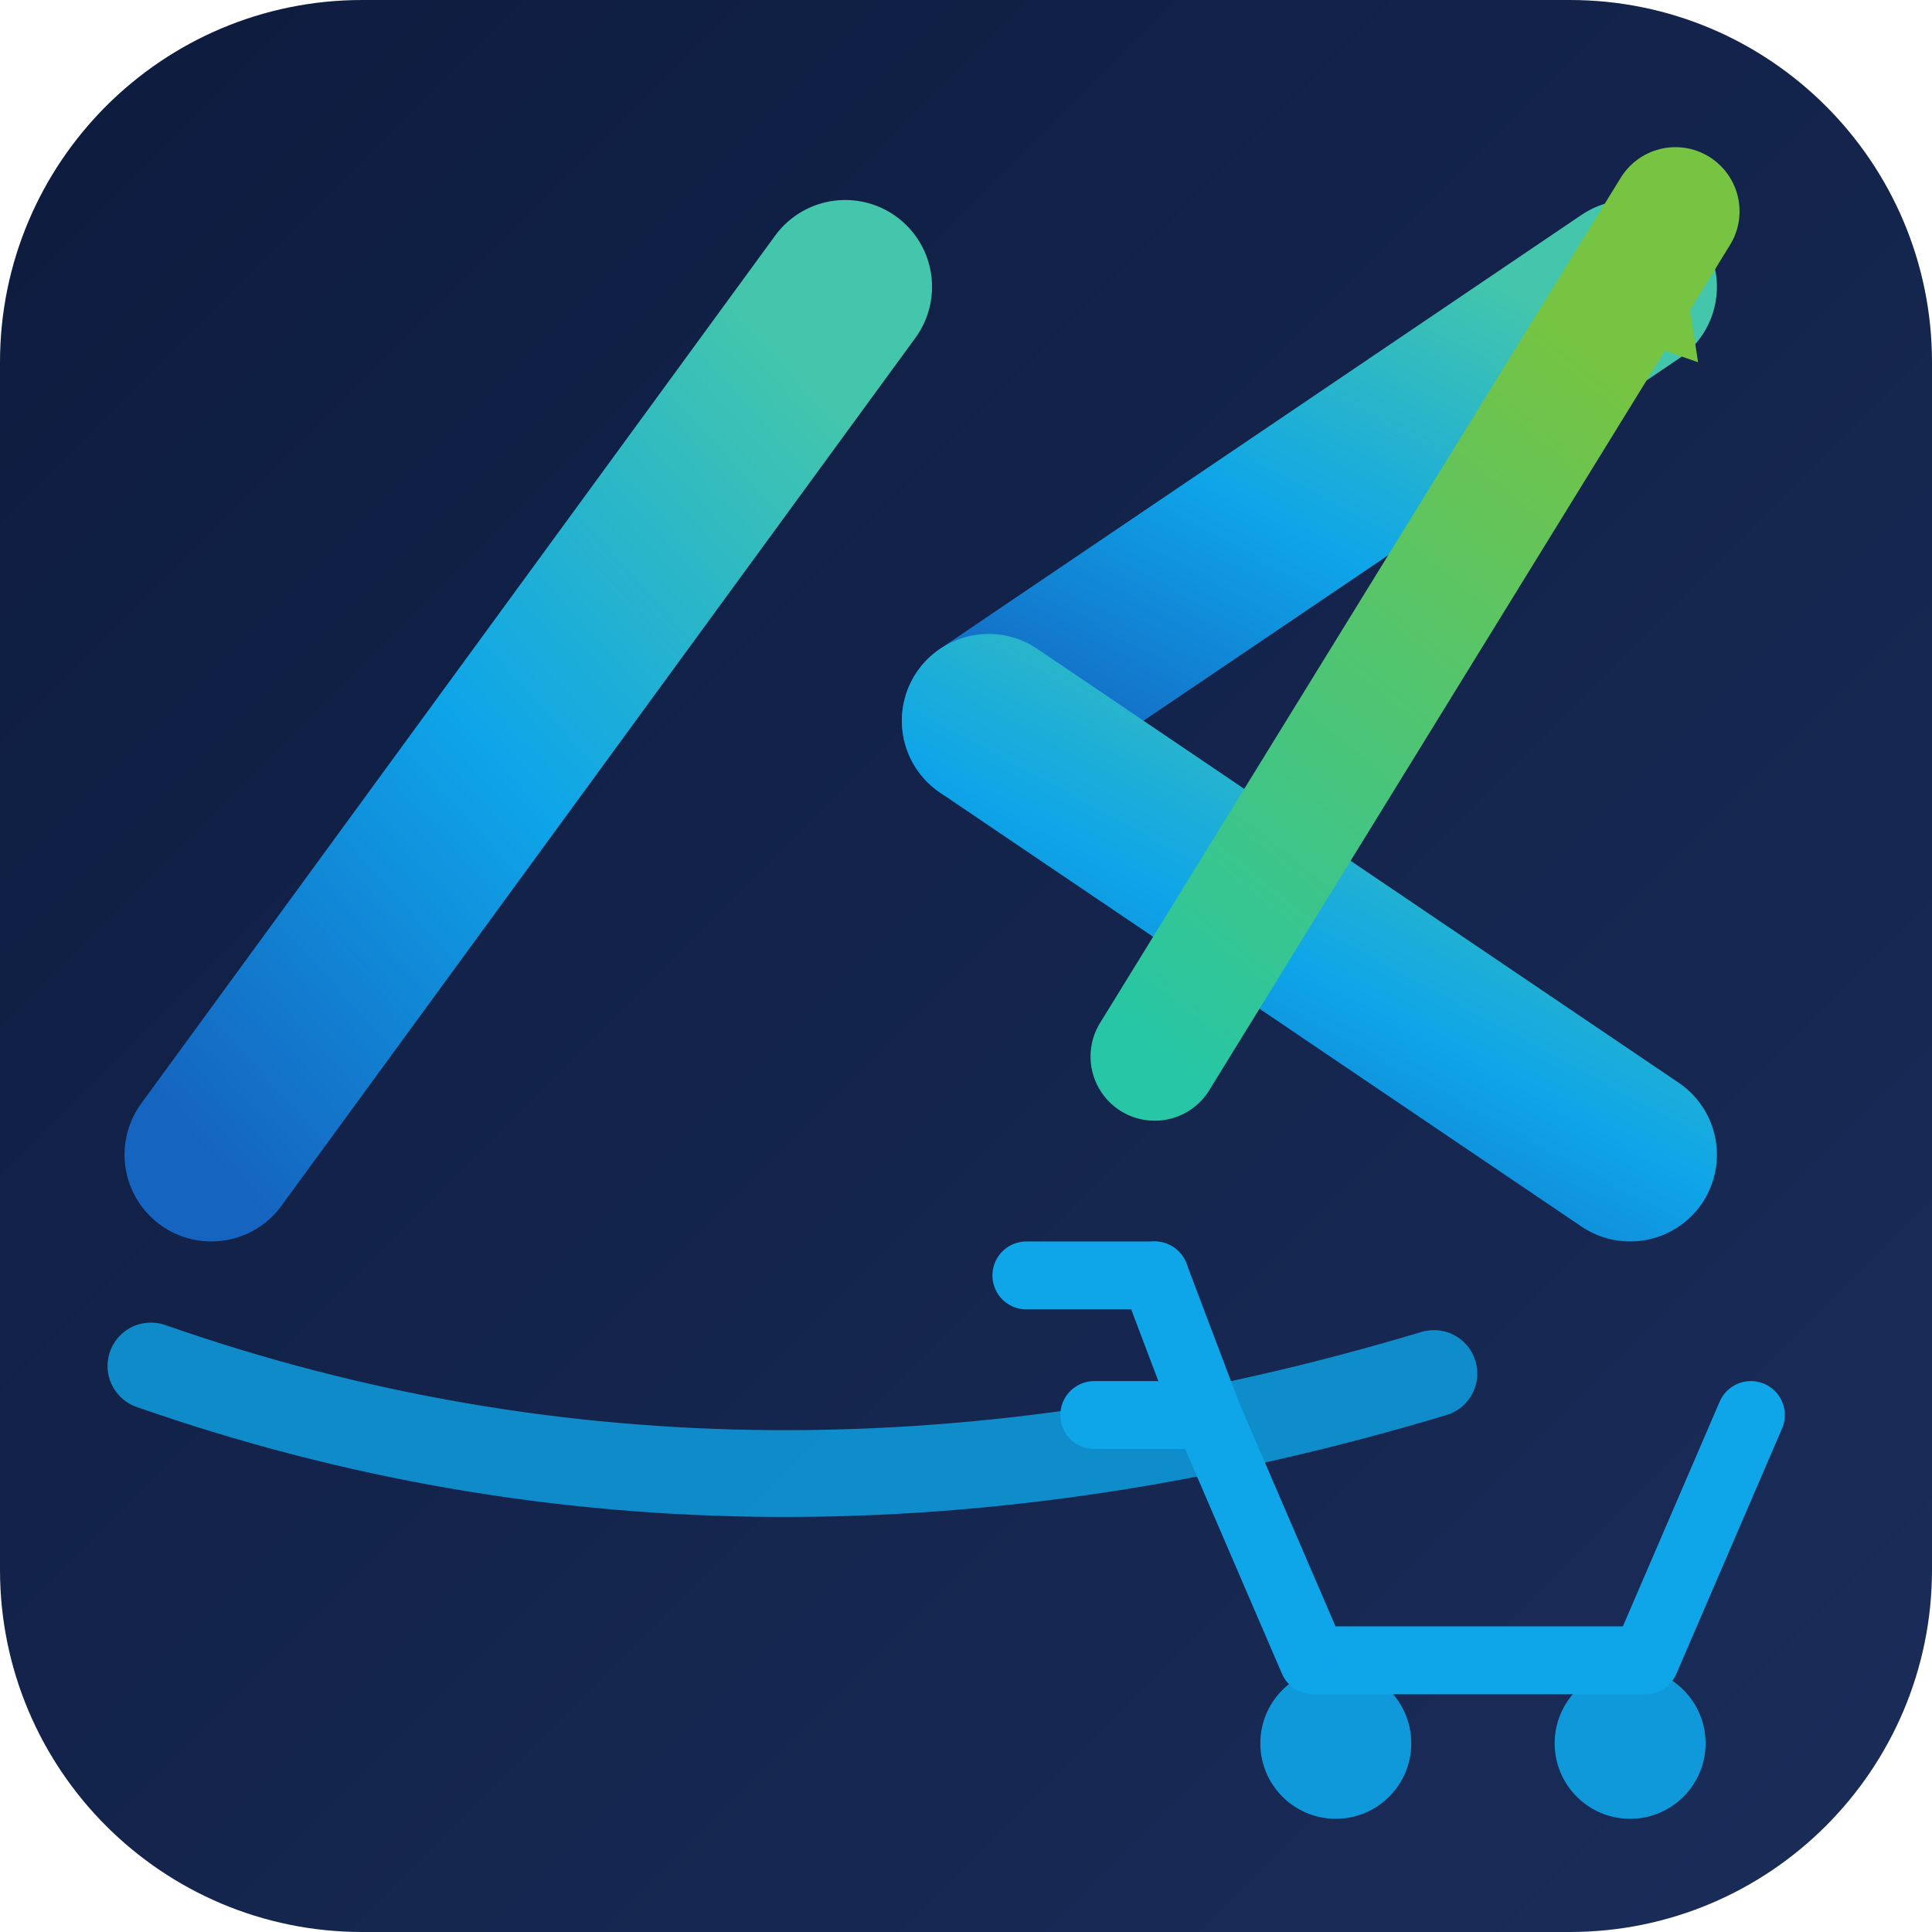
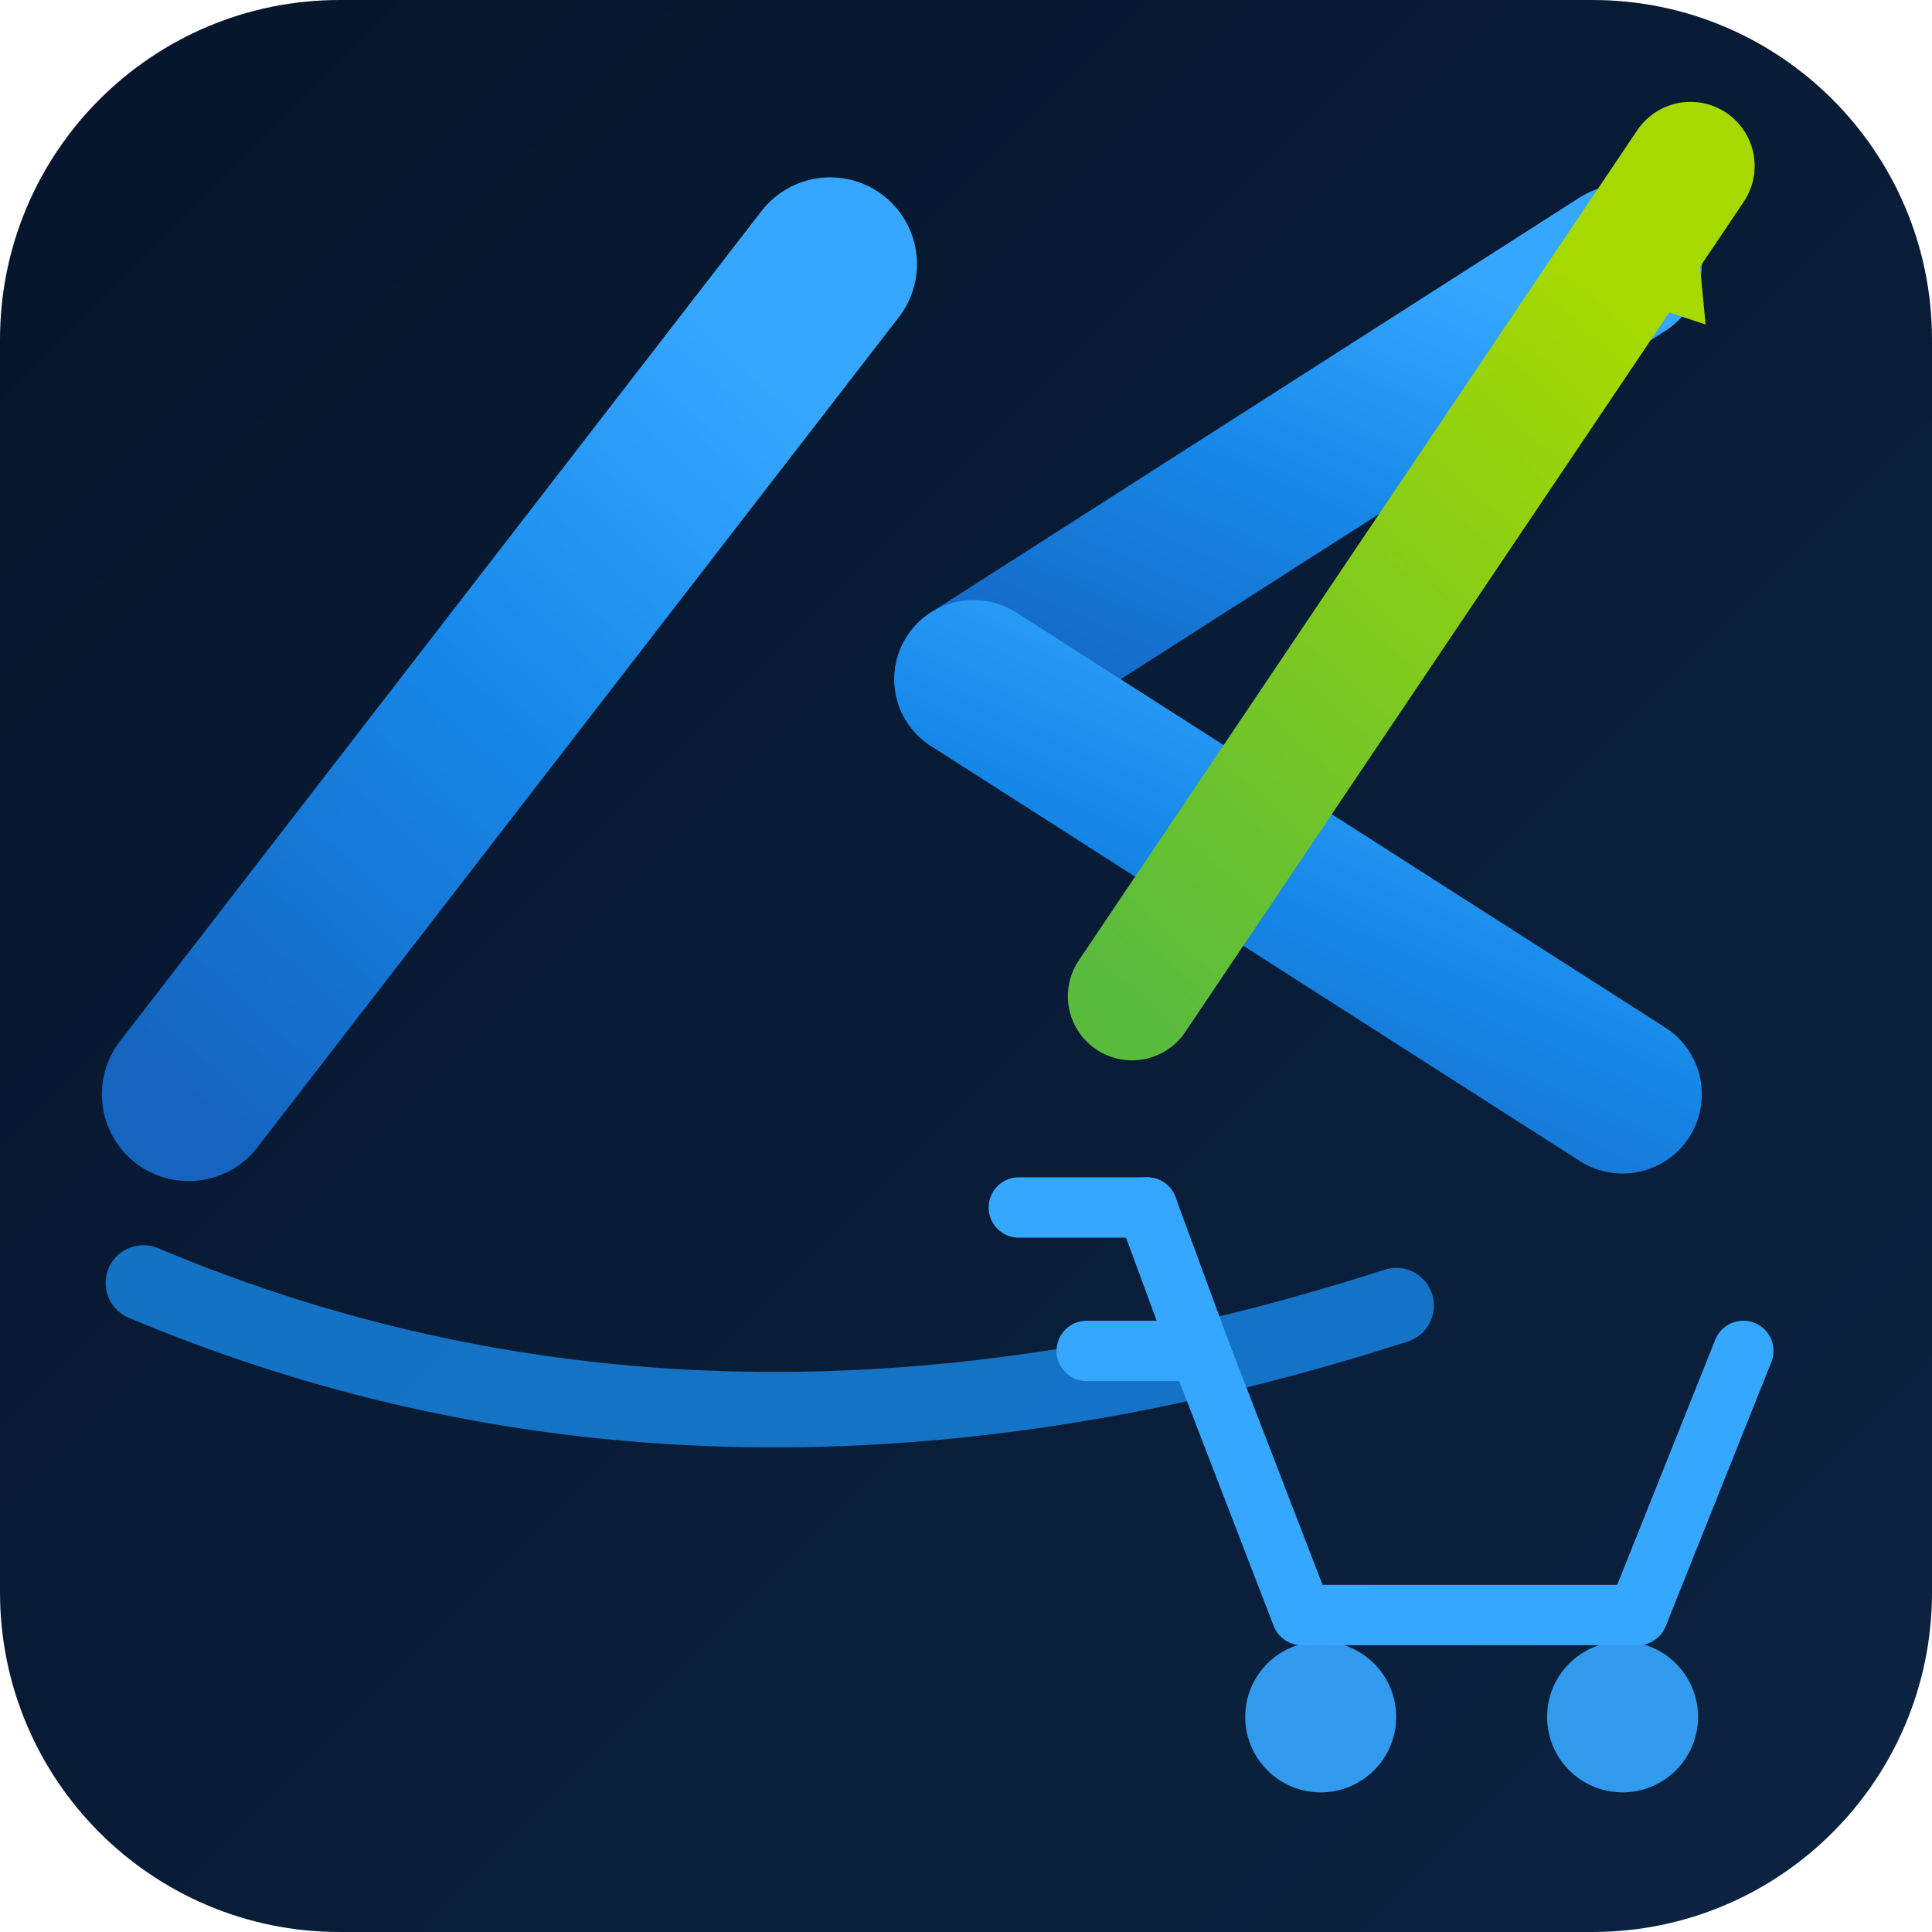
<svg xmlns="http://www.w3.org/2000/svg" viewBox="0 0 512 512" width="32" height="32">
  <defs>
-     <linearGradient id="bg" x1="0%" y1="0%" x2="100%" y2="100%">
-       <stop offset="0%" stop-color="#0D1B3E" />
-       <stop offset="100%" stop-color="#1a2d5a" />
+     <linearGradient id="ibg" x1="0%" y1="0%" x2="100%" y2="100%">
+       <stop offset="0%" stop-color="#06152B" />
+       <stop offset="100%" stop-color="#0B2342" />
    </linearGradient>
-     <linearGradient id="zk" x1="0%" y1="100%" x2="80%" y2="0%">
+     <linearGradient id="izk" x1="0%" y1="100%" x2="70%" y2="0%">
      <stop offset="0%" stop-color="#1565C0" />
-       <stop offset="50%" stop-color="#0EA5E9" />
-       <stop offset="100%" stop-color="#43C6AC" />
+       <stop offset="55%" stop-color="#1688E8" />
+       <stop offset="100%" stop-color="#36A7FF" />
    </linearGradient>
-     <linearGradient id="ar" x1="0%" y1="100%" x2="50%" y2="0%">
-       <stop offset="0%" stop-color="#26C6A6" />
-       <stop offset="100%" stop-color="#76C442" />
+     <linearGradient id="iar" x1="0%" y1="100%" x2="60%" y2="0%">
+       <stop offset="0%" stop-color="#59BB3D" />
+       <stop offset="100%" stop-color="#A6D900" />
    </linearGradient>
  </defs>
-   <rect width="512" height="512" rx="96" fill="url(#bg)" />
-   <line x1="56" y1="76" x2="224" y2="76" stroke="url(#zk)" stroke-width="46" stroke-linecap="round" />
-   <line x1="224" y1="76" x2="56" y2="306" stroke="url(#zk)" stroke-width="46" stroke-linecap="round" />
-   <line x1="56" y1="306" x2="224" y2="306" stroke="url(#zk)" stroke-width="46" stroke-linecap="round" />
-   <line x1="262" y1="76" x2="262" y2="306" stroke="url(#zk)" stroke-width="46" stroke-linecap="round" />
-   <line x1="262" y1="191" x2="432" y2="76" stroke="url(#zk)" stroke-width="46" stroke-linecap="round" />
-   <line x1="262" y1="191" x2="432" y2="306" stroke="url(#zk)" stroke-width="46" stroke-linecap="round" />
-   <line x1="306" y1="280" x2="444" y2="56" stroke="url(#ar)" stroke-width="34" stroke-linecap="round" />
-   <polygon points="444,56 410,82 450,96" fill="#76C442" />
-   <path d="M40 362 Q200 418 380 364" fill="none" stroke="#0EA5E9" stroke-width="23" stroke-linecap="round" opacity="0.8" />
-   <path d="M290 375 L320 375 L348 440 L436 440 L464 375" fill="none" stroke="#0EA5E9" stroke-width="18" stroke-linecap="round" stroke-linejoin="round" />
-   <line x1="320" y1="375" x2="306" y2="338" stroke="#0EA5E9" stroke-width="18" stroke-linecap="round" />
-   <line x1="306" y1="338" x2="272" y2="338" stroke="#0EA5E9" stroke-width="18" stroke-linecap="round" />
-   <circle cx="354" cy="462" r="20" fill="#0EA5E9" opacity="0.9" />
-   <circle cx="432" cy="462" r="20" fill="#0EA5E9" opacity="0.9" />
+   <rect width="512" height="512" rx="90" fill="url(#ibg)" />
+   <line x1="50" y1="70" x2="220" y2="70" stroke="url(#izk)" stroke-width="46" stroke-linecap="round" />
+   <line x1="220" y1="70" x2="50" y2="290" stroke="url(#izk)" stroke-width="46" stroke-linecap="round" />
+   <line x1="50" y1="290" x2="220" y2="290" stroke="url(#izk)" stroke-width="46" stroke-linecap="round" />
+   <line x1="258" y1="70" x2="258" y2="290" stroke="url(#izk)" stroke-width="42" stroke-linecap="round" />
+   <line x1="258" y1="180" x2="430" y2="70" stroke="url(#izk)" stroke-width="42" stroke-linecap="round" />
+   <line x1="258" y1="180" x2="430" y2="290" stroke="url(#izk)" stroke-width="42" stroke-linecap="round" />
+   <line x1="300" y1="264" x2="448" y2="44" stroke="url(#iar)" stroke-width="34" stroke-linecap="round" />
+   <polygon points="448,44 410,72 452,86" fill="#A6D900" />
+   <path d="M38 340 Q190 404 370 346" fill="none" stroke="#1688E8" stroke-width="20" stroke-linecap="round" opacity="0.8" />
+   <path d="M288 358 L318 358 L345 428 L434 428 L462 358" fill="none" stroke="#36A7FF" stroke-width="16" stroke-linecap="round" stroke-linejoin="round" />
+   <line x1="318" y1="358" x2="304" y2="320" stroke="#36A7FF" stroke-width="16" stroke-linecap="round" />
+   <line x1="304" y1="320" x2="270" y2="320" stroke="#36A7FF" stroke-width="16" stroke-linecap="round" />
+   <circle cx="350" cy="455" r="20" fill="#36A7FF" opacity="0.9" />
+   <circle cx="430" cy="455" r="20" fill="#36A7FF" opacity="0.9" />
</svg>
